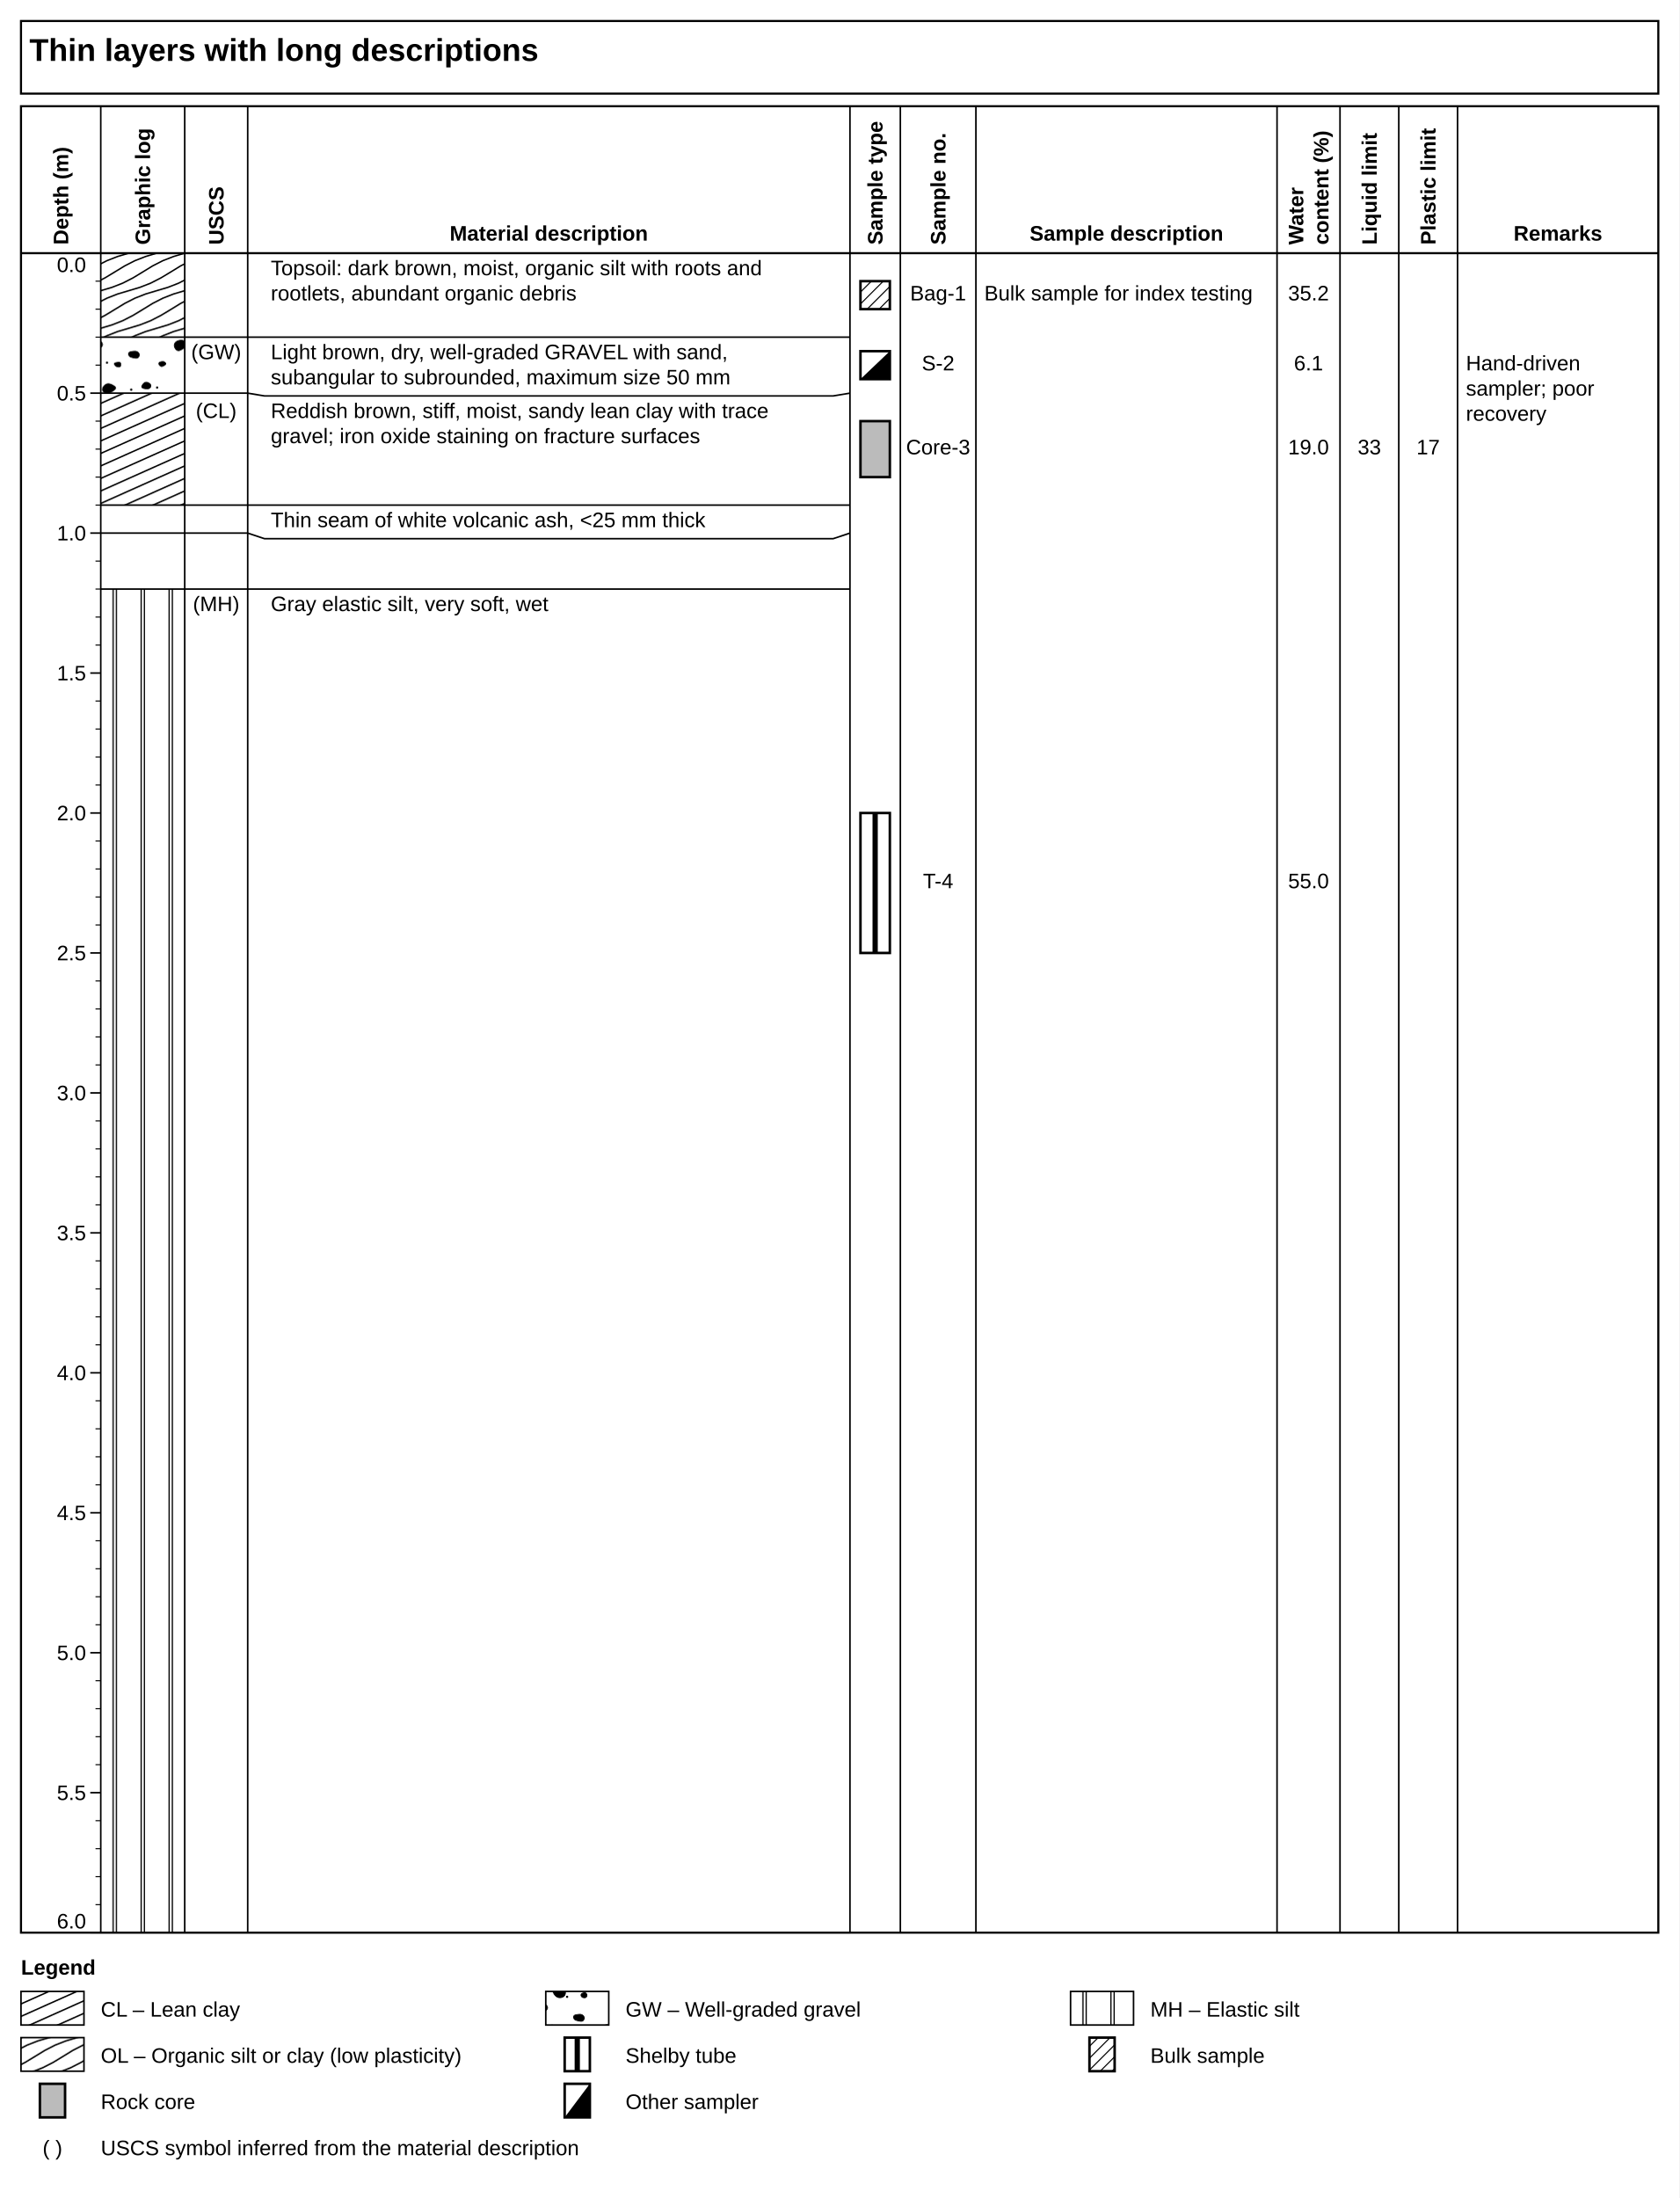
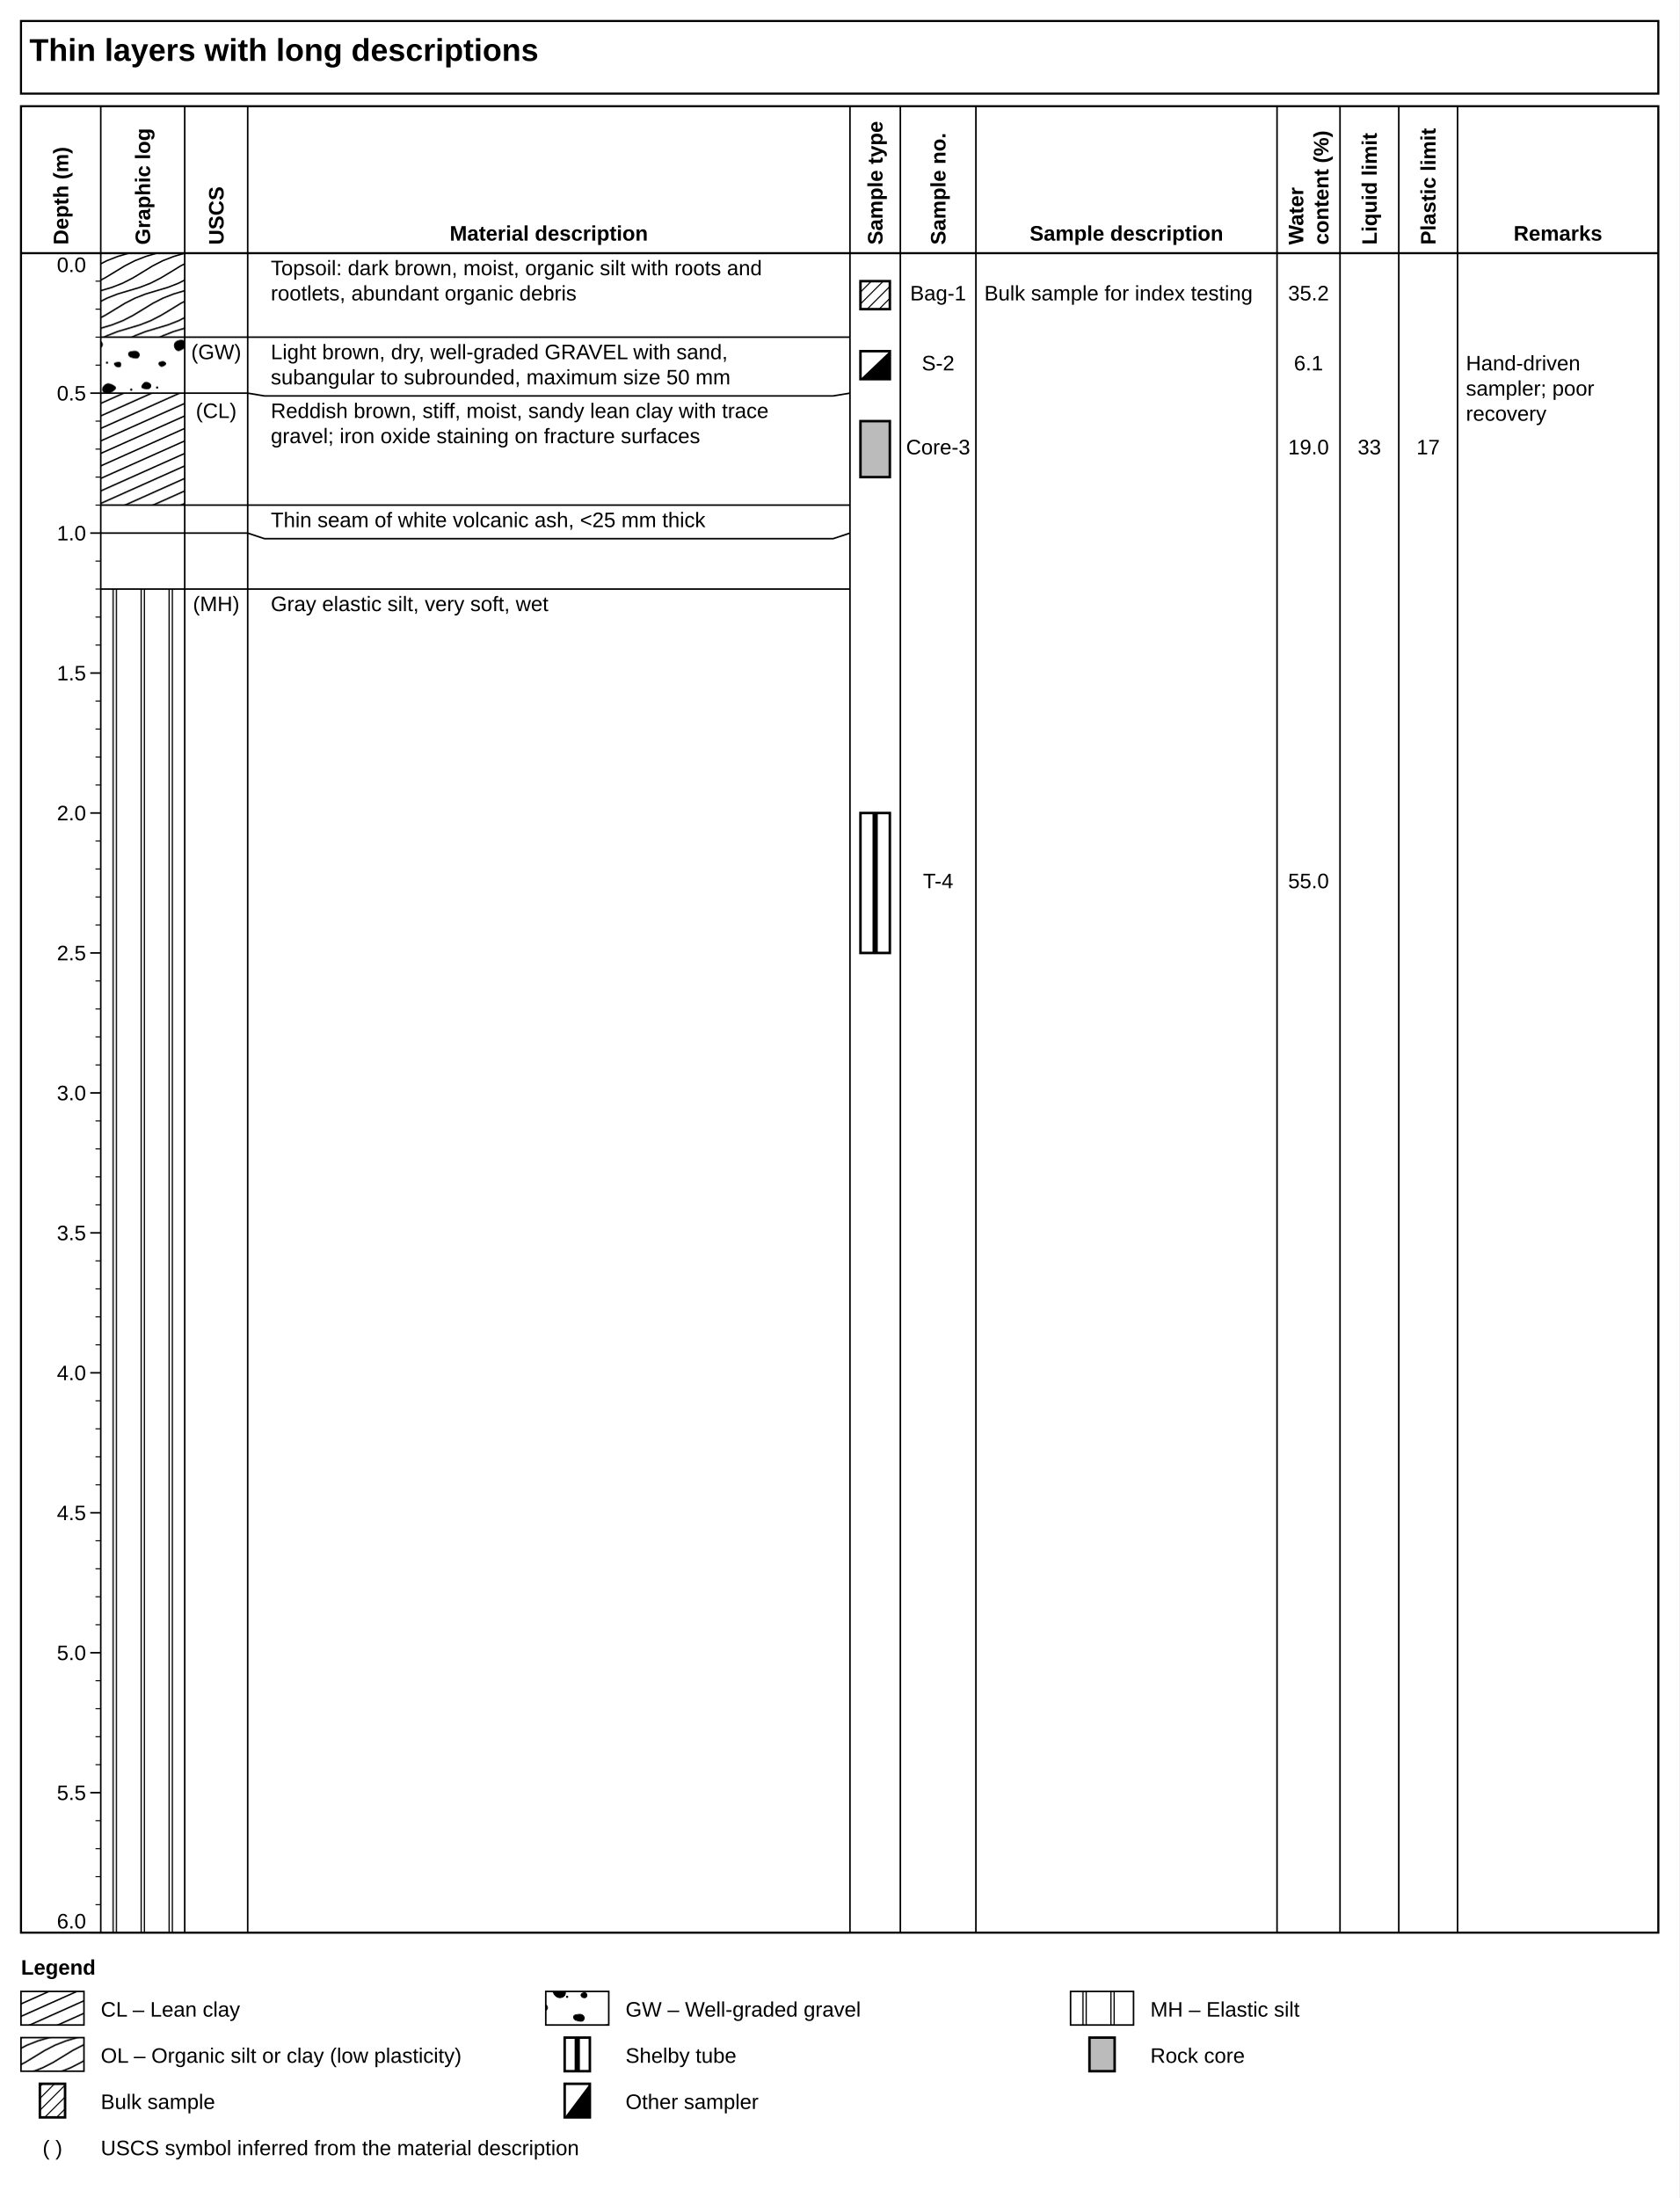
<svg xmlns="http://www.w3.org/2000/svg" width="800" height="1047" viewBox="0 0 800 1047" font-family="Arial, 'Liberation Sans', Arimo, Helvetica, sans-serif" font-size="10" role="img">
  <defs>
    <pattern id="blv8g9w0b-CL" patternUnits="userSpaceOnUse" width="104" height="93" patternTransform="translate(48 120.6) scale(0.38462)">
      <path d="M-332.8 102.3L-83.2 -9.3M-298.1 102.3L-48.5 -9.3M-263.5 102.3L-13.9 -9.3M-228.8 102.3L20.8 -9.3M-194.1 102.3L55.5 -9.3M-159.5 102.3L90.1 -9.3M-124.8 102.3L124.8 -9.3M-90.1 102.3L159.5 -9.3M-55.5 102.3L194.1 -9.3M-20.8 102.3L228.8 -9.3M13.9 102.3L263.5 -9.3M48.5 102.3L298.1 -9.3M83.2 102.3L332.8 -9.3M117.9 102.3L367.5 -9.3M152.5 102.3L402.1 -9.3" fill="none" stroke="black" stroke-width="1.8" stroke-linecap="round" />
    </pattern>
    <pattern id="blv8g9w0b-GW" patternUnits="userSpaceOnUse" width="104" height="93" patternTransform="translate(48 120.6) scale(0.38462)">
      <circle cx="69.8" cy="73.4" r="1.4" />
      <circle cx="6.7" cy="79.2" r="1.4" />
      <circle cx="90.9" cy="89.6" r="1.4" />
      <circle cx="37.7" cy="76" r="1.4" />
      <circle cx="7.7" cy="42.6" r="1.4" />
      <circle cx="26.4" cy="6.7" r="1.4" />
      <path d="M24.5 46.5Q23.9 48 22.2 47.9Q20.4 47.8 19.1 47.1Q17.9 46.4 17.1 44.8Q16.3 43.3 18.3 42.8Q20.3 42.3 22.2 42.2Q24.2 42.1 24.6 43.6Q25 45.1 24.5 46.5ZM61.6 72.8Q60.7 74.7 58.1 74.9Q55.6 75.1 52.8 74.3Q50 73.5 51 71.3Q52.1 69 53.8 67.7Q55.5 66.4 57.7 67Q60 67.7 61.3 69.3Q62.6 70.9 61.6 72.8ZM23.3 5Q21.7 7.3 18.7 7.7Q15.7 8.1 13.5 6.6Q11.2 5.1 9.7 2.2Q8.1 -0.7 11.7 -2.4Q15.3 -4 19.4 -3.7Q23.4 -3.4 24.1 -0.3Q24.8 2.8 23.3 5ZM23.3 98Q21.7 100.3 18.7 100.7Q15.7 101.1 13.5 99.6Q11.2 98.1 9.7 95.2Q8.1 92.3 11.7 90.6Q15.3 89 19.4 89.3Q23.4 89.6 24.1 92.7Q24.8 95.8 23.3 98ZM50.7 6.2Q50.1 7.8 48 7.9Q45.8 7.9 44.7 6.8Q43.6 5.7 43.6 4.5Q43.6 3.2 44.8 2.5Q46 1.7 47.9 1.6Q49.7 1.5 50.5 3Q51.3 4.5 50.7 6.2ZM50.7 99.2Q50.1 100.8 48 100.9Q45.8 100.9 44.7 99.8Q43.6 98.7 43.6 97.5Q43.6 96.2 44.8 95.5Q46 94.7 47.9 94.6Q49.7 94.5 50.5 96Q51.3 97.5 50.7 99.2ZM47.2 34.9Q46.1 37.4 43 37Q39.9 36.6 37.3 35.7Q34.8 34.8 34.5 32.3Q34.1 29.7 37 29.1Q40 28.4 42.5 28.4Q45 28.5 46.7 30.4Q48.4 32.4 47.2 34.9ZM0.7 23.1Q-1.8 25.5 -5.3 27.1Q-8.8 28.7 -11 26Q-13.1 23.3 -12.9 20.8Q-12.7 18.4 -10.5 16.7Q-8.2 15 -4.4 14.9Q-0.6 14.8 1.3 17.8Q3.3 20.8 0.7 23.1ZM104.7 23.1Q102.2 25.5 98.7 27.1Q95.2 28.7 93 26Q90.9 23.3 91.1 20.8Q91.3 18.4 93.5 16.7Q95.8 15 99.6 14.9Q103.4 14.8 105.3 17.8Q107.3 20.8 104.7 23.1ZM79.8 45.2Q78.3 46.4 76.6 47Q74.9 47.6 73.6 46.5Q72.2 45.5 72 44Q71.8 42.5 73.5 41.9Q75.1 41.3 76.9 41.3Q78.6 41.3 79.9 42.7Q81.2 44 79.8 45.2ZM95.4 -0.8Q93.4 1.1 90.8 1.3Q88.3 1.4 86.2 0.3Q84.1 -0.7 83.7 -3Q83.2 -5.2 85.7 -6.3Q88.1 -7.5 90.5 -6.9Q92.9 -6.2 95.2 -4.5Q97.4 -2.8 95.4 -0.8ZM95.4 92.2Q93.4 94.1 90.8 94.3Q88.3 94.4 86.2 93.3Q84.1 92.3 83.7 90Q83.2 87.8 85.7 86.7Q88.1 85.5 90.5 86.1Q92.9 86.8 95.2 88.5Q97.4 90.2 95.4 92.2ZM17 76.1Q14.3 78.5 10.9 80Q7.4 81.5 4.3 79.3Q1.2 77 2.4 74.2Q3.5 71.5 5.8 69.9Q8 68.3 10.9 68.9Q13.8 69.6 16.8 71.7Q19.8 73.8 17 76.1ZM121 76.1Q118.3 78.5 114.9 80Q111.4 81.5 108.3 79.3Q105.2 77 106.4 74.2Q107.5 71.5 109.8 69.9Q112 68.3 114.9 68.9Q117.8 69.6 120.8 71.7Q123.8 73.8 121 76.1Z" fill="black" stroke="black" stroke-width="1" stroke-linejoin="round" stroke-linecap="round" />
    </pattern>
    <pattern id="blv8g9w0b-MH" patternUnits="userSpaceOnUse" width="104" height="93" patternTransform="translate(48 120.6) scale(0.38462)">
      <path d="M15.3 -1L15.3 94M19.3 -1L19.3 94M50 -1L50 94M54 -1L54 94M84.7 -1L84.7 94M88.7 -1L88.7 94" fill="none" stroke="black" stroke-width="1.53" stroke-linecap="round" />
    </pattern>
    <pattern id="blv8g9w0b-OL" patternUnits="userSpaceOnUse" width="104" height="93" patternTransform="translate(48 120.6) scale(0.38462)">
      <path d="M-339.1 102.3L-325.8 97.1L-312 93L-298.2 88.9L-284.9 83.7L-272.2 77.2L-260 69.8L-247.8 62.3L-235.1 55.8L-221.8 50.6L-208 46.5L-194.2 42.4L-180.9 37.2L-168.2 30.7L-156 23.3L-143.8 15.8L-131.1 9.3L-117.8 4.1L-104 0L-90.2 -4.1L-76.9 -9.3M-304.4 102.3L-291.1 97.1L-277.3 93L-263.6 88.9L-250.3 83.7L-237.6 77.2L-225.3 69.8L-213.1 62.3L-200.4 55.8L-187.1 50.6L-173.3 46.5L-159.6 42.4L-146.3 37.2L-133.6 30.7L-121.3 23.3L-109.1 15.8L-96.4 9.3L-83.1 4.1L-69.3 0L-55.6 -4.1L-42.3 -9.3M-269.7 102.3L-256.4 97.1L-242.7 93L-228.9 88.9L-215.6 83.7L-202.9 77.2L-190.7 69.8L-178.4 62.3L-165.7 55.8L-152.4 50.6L-138.7 46.5L-124.9 42.4L-111.6 37.2L-98.9 30.7L-86.7 23.3L-74.4 15.8L-61.7 9.3L-48.4 4.1L-34.7 0L-20.9 -4.1L-7.6 -9.3M-235.1 102.3L-221.8 97.1L-208 93L-194.2 88.9L-180.9 83.7L-168.2 77.2L-156 69.8L-143.8 62.3L-131.1 55.8L-117.8 50.6L-104 46.5L-90.2 42.4L-76.9 37.2L-64.2 30.7L-52 23.3L-39.8 15.8L-27.1 9.3L-13.8 4.1L0 0L13.8 -4.1L27.1 -9.3M-200.4 102.3L-187.1 97.1L-173.3 93L-159.6 88.9L-146.3 83.7L-133.6 77.2L-121.3 69.8L-109.1 62.3L-96.4 55.8L-83.1 50.6L-69.3 46.5L-55.6 42.4L-42.3 37.2L-29.6 30.7L-17.3 23.3L-5.1 15.8L7.6 9.3L20.9 4.1L34.7 0L48.4 -4.1L61.7 -9.3M-165.7 102.3L-152.4 97.1L-138.7 93L-124.9 88.9L-111.6 83.7L-98.9 77.2L-86.7 69.8L-74.4 62.3L-61.7 55.8L-48.4 50.6L-34.7 46.5L-20.9 42.4L-7.6 37.2L5.1 30.7L17.3 23.3L29.6 15.8L42.3 9.3L55.6 4.1L69.3 0L83.1 -4.1L96.4 -9.3M-131.1 102.3L-117.8 97.1L-104 93L-90.2 88.9L-76.9 83.7L-64.2 77.2L-52 69.8L-39.8 62.3L-27.1 55.8L-13.8 50.6L0 46.5L13.8 42.4L27.1 37.2L39.8 30.7L52 23.3L64.2 15.8L76.9 9.3L90.2 4.1L104 0L117.8 -4.1L131.1 -9.3M-96.4 102.3L-83.1 97.1L-69.3 93L-55.6 88.9L-42.3 83.7L-29.6 77.2L-17.3 69.8L-5.1 62.3L7.6 55.8L20.9 50.6L34.7 46.5L48.4 42.4L61.7 37.2L74.4 30.7L86.7 23.3L98.9 15.8L111.6 9.3L124.9 4.1L138.7 0L152.4 -4.1L165.7 -9.3M-61.7 102.3L-48.4 97.1L-34.7 93L-20.9 88.9L-7.6 83.7L5.1 77.2L17.3 69.8L29.6 62.3L42.3 55.8L55.6 50.6L69.3 46.5L83.1 42.4L96.4 37.2L109.1 30.7L121.3 23.3L133.6 15.8L146.3 9.3L159.6 4.1L173.3 0L187.1 -4.1L200.4 -9.3M-27.1 102.3L-13.8 97.1L0 93L13.8 88.9L27.1 83.7L39.8 77.2L52 69.8L64.2 62.3L76.9 55.8L90.2 50.6L104 46.5L117.8 42.4L131.1 37.2L143.8 30.7L156 23.3L168.2 15.8L180.9 9.3L194.2 4.1L208 0L221.8 -4.1L235.1 -9.3M7.6 102.3L20.9 97.1L34.7 93L48.4 88.9L61.7 83.7L74.4 77.2L86.7 69.8L98.9 62.3L111.6 55.8L124.9 50.6L138.7 46.5L152.4 42.4L165.7 37.2L178.4 30.7L190.7 23.3L202.9 15.8L215.6 9.3L228.9 4.1L242.7 0L256.4 -4.1L269.7 -9.3M42.3 102.3L55.6 97.1L69.3 93L83.1 88.9L96.4 83.7L109.1 77.2L121.3 69.8L133.6 62.3L146.3 55.8L159.6 50.6L173.3 46.5L187.1 42.4L200.4 37.2L213.1 30.7L225.3 23.3L237.6 15.8L250.3 9.3L263.6 4.1L277.3 0L291.1 -4.1L304.4 -9.3M76.9 102.3L90.2 97.1L104 93L117.8 88.9L131.1 83.7L143.8 77.2L156 69.8L168.2 62.3L180.9 55.8L194.2 50.6L208 46.5L221.8 42.4L235.1 37.2L247.8 30.7L260 23.3L272.2 15.8L284.9 9.3L298.2 4.1L312 0L325.8 -4.1L339.1 -9.3M111.6 102.3L124.9 97.1L138.7 93L152.4 88.9L165.7 83.7L178.4 77.2L190.7 69.8L202.9 62.3L215.6 55.8L228.9 50.6L242.7 46.5L256.4 42.4L269.7 37.2L282.4 30.7L294.7 23.3L306.9 15.8L319.6 9.3L332.9 4.1L346.7 0L360.4 -4.1L373.7 -9.3M146.3 102.3L159.6 97.1L173.3 93L187.1 88.9L200.4 83.7L213.1 77.2L225.3 69.8L237.6 62.3L250.3 55.8L263.6 50.6L277.3 46.5L291.1 42.4L304.4 37.2L317.1 30.7L329.3 23.3L341.6 15.8L354.3 9.3L367.6 4.1L381.3 0L395.1 -4.1L408.4 -9.3" fill="none" stroke="black" stroke-width="1.8" stroke-linejoin="round" stroke-linecap="round" />
    </pattern>
    <pattern id="blv8g9w0b-bulk" patternUnits="userSpaceOnUse" width="4" height="4" patternTransform="rotate(45)">
      <line x1="0" y1="0" x2="0" y2="4" stroke="#000" stroke-width="1" />
    </pattern>
    <pattern id="blv8g9w0b-legend-CL" patternUnits="userSpaceOnUse" width="104" height="93" patternTransform="translate(10 948.6) scale(0.38462)">
      <path d="M-332.8 102.3L-83.2 -9.3M-298.1 102.3L-48.5 -9.3M-263.5 102.3L-13.9 -9.3M-228.8 102.3L20.8 -9.3M-194.1 102.3L55.5 -9.3M-159.5 102.3L90.1 -9.3M-124.8 102.3L124.8 -9.3M-90.1 102.3L159.5 -9.3M-55.5 102.3L194.1 -9.3M-20.8 102.3L228.8 -9.3M13.9 102.3L263.5 -9.3M48.5 102.3L298.1 -9.3M83.2 102.3L332.8 -9.3M117.9 102.3L367.5 -9.3M152.5 102.3L402.1 -9.3" fill="none" stroke="black" stroke-width="1.8" stroke-linecap="round" />
    </pattern>
    <pattern id="blv8g9w0b-legend-GW" patternUnits="userSpaceOnUse" width="104" height="93" patternTransform="translate(260 948.6) scale(0.38462)">
      <circle cx="69.8" cy="73.4" r="1.4" />
      <circle cx="6.7" cy="79.2" r="1.4" />
      <circle cx="90.9" cy="89.6" r="1.4" />
      <circle cx="37.7" cy="76" r="1.4" />
      <circle cx="7.7" cy="42.6" r="1.4" />
      <circle cx="26.4" cy="6.7" r="1.4" />
      <path d="M24.5 46.5Q23.9 48 22.2 47.9Q20.4 47.8 19.1 47.1Q17.9 46.4 17.1 44.8Q16.3 43.3 18.3 42.8Q20.3 42.3 22.2 42.2Q24.2 42.1 24.6 43.6Q25 45.1 24.5 46.5ZM61.6 72.8Q60.7 74.7 58.1 74.9Q55.6 75.1 52.8 74.3Q50 73.5 51 71.3Q52.1 69 53.8 67.7Q55.5 66.4 57.7 67Q60 67.7 61.3 69.3Q62.6 70.9 61.6 72.8ZM23.3 5Q21.7 7.3 18.7 7.7Q15.7 8.1 13.5 6.6Q11.2 5.1 9.7 2.2Q8.1 -0.7 11.7 -2.4Q15.3 -4 19.4 -3.7Q23.4 -3.4 24.1 -0.3Q24.8 2.8 23.3 5ZM23.3 98Q21.7 100.3 18.7 100.7Q15.7 101.1 13.5 99.6Q11.2 98.1 9.7 95.2Q8.1 92.3 11.7 90.6Q15.3 89 19.4 89.3Q23.4 89.6 24.1 92.7Q24.8 95.8 23.3 98ZM50.7 6.2Q50.1 7.8 48 7.9Q45.8 7.9 44.7 6.8Q43.6 5.7 43.6 4.5Q43.6 3.2 44.8 2.5Q46 1.7 47.9 1.6Q49.7 1.5 50.5 3Q51.3 4.5 50.7 6.2ZM50.7 99.2Q50.1 100.8 48 100.9Q45.8 100.9 44.7 99.8Q43.6 98.7 43.6 97.5Q43.6 96.2 44.8 95.5Q46 94.7 47.9 94.6Q49.7 94.5 50.5 96Q51.3 97.5 50.7 99.2ZM47.2 34.9Q46.1 37.4 43 37Q39.9 36.6 37.3 35.7Q34.8 34.8 34.5 32.3Q34.1 29.7 37 29.1Q40 28.4 42.5 28.4Q45 28.5 46.7 30.4Q48.4 32.4 47.2 34.9ZM0.7 23.1Q-1.8 25.5 -5.3 27.1Q-8.8 28.7 -11 26Q-13.1 23.3 -12.9 20.8Q-12.7 18.4 -10.5 16.7Q-8.2 15 -4.4 14.9Q-0.6 14.8 1.3 17.8Q3.3 20.8 0.7 23.1ZM104.7 23.1Q102.2 25.5 98.7 27.1Q95.2 28.7 93 26Q90.9 23.3 91.1 20.8Q91.3 18.4 93.5 16.7Q95.8 15 99.6 14.9Q103.4 14.8 105.3 17.8Q107.3 20.8 104.7 23.1ZM79.8 45.2Q78.3 46.4 76.6 47Q74.9 47.6 73.6 46.5Q72.2 45.5 72 44Q71.8 42.5 73.5 41.9Q75.1 41.3 76.9 41.3Q78.6 41.3 79.9 42.7Q81.2 44 79.8 45.2ZM95.4 -0.8Q93.4 1.1 90.8 1.3Q88.3 1.4 86.2 0.3Q84.1 -0.7 83.7 -3Q83.2 -5.2 85.7 -6.3Q88.1 -7.5 90.5 -6.9Q92.9 -6.2 95.2 -4.5Q97.4 -2.8 95.4 -0.8ZM95.4 92.2Q93.4 94.1 90.8 94.3Q88.3 94.4 86.2 93.3Q84.1 92.3 83.7 90Q83.2 87.8 85.7 86.7Q88.1 85.5 90.5 86.1Q92.9 86.8 95.2 88.5Q97.4 90.2 95.4 92.2ZM17 76.1Q14.3 78.5 10.9 80Q7.4 81.5 4.3 79.3Q1.2 77 2.4 74.2Q3.5 71.5 5.8 69.9Q8 68.3 10.9 68.9Q13.8 69.6 16.8 71.7Q19.8 73.8 17 76.1ZM121 76.1Q118.3 78.5 114.9 80Q111.4 81.5 108.3 79.3Q105.2 77 106.4 74.2Q107.5 71.5 109.8 69.9Q112 68.3 114.9 68.9Q117.8 69.6 120.8 71.7Q123.8 73.8 121 76.1Z" fill="black" stroke="black" stroke-width="1" stroke-linejoin="round" stroke-linecap="round" />
    </pattern>
    <pattern id="blv8g9w0b-legend-MH" patternUnits="userSpaceOnUse" width="104" height="93" patternTransform="translate(510 948.6) scale(0.38462)">
      <path d="M15.3 -1L15.3 94M19.3 -1L19.3 94M50 -1L50 94M54 -1L54 94M84.7 -1L84.7 94M88.7 -1L88.7 94" fill="none" stroke="black" stroke-width="1.53" stroke-linecap="round" />
    </pattern>
    <pattern id="blv8g9w0b-legend-OL" patternUnits="userSpaceOnUse" width="104" height="93" patternTransform="translate(10 970.6) scale(0.38462)">
      <path d="M-339.1 102.3L-325.8 97.1L-312 93L-298.2 88.9L-284.9 83.7L-272.2 77.2L-260 69.8L-247.8 62.3L-235.1 55.8L-221.8 50.6L-208 46.5L-194.2 42.4L-180.9 37.2L-168.2 30.7L-156 23.3L-143.8 15.8L-131.1 9.3L-117.8 4.1L-104 0L-90.2 -4.1L-76.9 -9.3M-304.4 102.3L-291.1 97.1L-277.3 93L-263.6 88.9L-250.3 83.7L-237.6 77.2L-225.3 69.8L-213.1 62.3L-200.4 55.8L-187.1 50.6L-173.3 46.5L-159.6 42.4L-146.3 37.2L-133.6 30.7L-121.3 23.3L-109.1 15.8L-96.4 9.3L-83.1 4.1L-69.3 0L-55.6 -4.1L-42.3 -9.3M-269.7 102.3L-256.4 97.1L-242.7 93L-228.9 88.9L-215.6 83.7L-202.9 77.2L-190.7 69.8L-178.4 62.3L-165.7 55.8L-152.4 50.6L-138.7 46.5L-124.9 42.4L-111.6 37.2L-98.9 30.7L-86.7 23.3L-74.4 15.8L-61.7 9.3L-48.4 4.1L-34.7 0L-20.9 -4.1L-7.6 -9.3M-235.1 102.3L-221.8 97.1L-208 93L-194.2 88.9L-180.9 83.7L-168.2 77.2L-156 69.8L-143.8 62.3L-131.1 55.8L-117.8 50.6L-104 46.5L-90.2 42.4L-76.9 37.2L-64.2 30.7L-52 23.3L-39.8 15.8L-27.1 9.3L-13.8 4.1L0 0L13.8 -4.1L27.1 -9.3M-200.4 102.3L-187.1 97.1L-173.3 93L-159.6 88.9L-146.3 83.7L-133.6 77.2L-121.3 69.8L-109.1 62.3L-96.4 55.8L-83.1 50.6L-69.3 46.5L-55.6 42.4L-42.3 37.2L-29.6 30.7L-17.3 23.3L-5.1 15.8L7.6 9.3L20.9 4.1L34.7 0L48.4 -4.1L61.7 -9.3M-165.7 102.3L-152.4 97.1L-138.7 93L-124.9 88.9L-111.6 83.7L-98.9 77.2L-86.7 69.8L-74.4 62.3L-61.7 55.8L-48.4 50.6L-34.7 46.5L-20.9 42.4L-7.6 37.2L5.1 30.7L17.3 23.3L29.6 15.8L42.3 9.3L55.6 4.1L69.3 0L83.1 -4.1L96.4 -9.3M-131.1 102.3L-117.8 97.1L-104 93L-90.2 88.9L-76.9 83.7L-64.2 77.2L-52 69.8L-39.8 62.3L-27.1 55.8L-13.8 50.6L0 46.5L13.8 42.4L27.1 37.2L39.8 30.7L52 23.3L64.2 15.8L76.9 9.3L90.2 4.1L104 0L117.8 -4.1L131.1 -9.3M-96.4 102.3L-83.1 97.1L-69.3 93L-55.6 88.9L-42.3 83.7L-29.6 77.2L-17.3 69.8L-5.1 62.3L7.6 55.8L20.9 50.6L34.7 46.5L48.4 42.4L61.7 37.2L74.4 30.7L86.7 23.3L98.9 15.8L111.6 9.3L124.9 4.1L138.7 0L152.4 -4.1L165.7 -9.3M-61.7 102.3L-48.4 97.1L-34.7 93L-20.9 88.9L-7.6 83.7L5.1 77.2L17.3 69.8L29.6 62.3L42.3 55.8L55.6 50.6L69.3 46.5L83.1 42.4L96.4 37.2L109.1 30.7L121.3 23.3L133.6 15.8L146.3 9.3L159.6 4.1L173.3 0L187.1 -4.1L200.4 -9.3M-27.1 102.3L-13.8 97.1L0 93L13.8 88.9L27.1 83.7L39.8 77.2L52 69.8L64.2 62.3L76.9 55.8L90.2 50.6L104 46.5L117.8 42.4L131.1 37.2L143.8 30.7L156 23.3L168.2 15.8L180.9 9.3L194.2 4.1L208 0L221.8 -4.1L235.1 -9.3M7.6 102.3L20.9 97.1L34.7 93L48.4 88.9L61.7 83.7L74.4 77.2L86.7 69.8L98.9 62.3L111.6 55.8L124.9 50.6L138.7 46.5L152.4 42.4L165.7 37.2L178.4 30.7L190.7 23.3L202.9 15.8L215.6 9.3L228.9 4.1L242.7 0L256.4 -4.1L269.7 -9.3M42.3 102.3L55.6 97.1L69.3 93L83.1 88.9L96.4 83.7L109.1 77.2L121.3 69.8L133.6 62.3L146.3 55.8L159.6 50.6L173.3 46.5L187.1 42.4L200.4 37.2L213.1 30.7L225.3 23.3L237.6 15.8L250.3 9.3L263.6 4.1L277.3 0L291.1 -4.1L304.4 -9.3M76.9 102.3L90.2 97.1L104 93L117.8 88.9L131.1 83.7L143.8 77.2L156 69.8L168.2 62.3L180.9 55.8L194.2 50.6L208 46.5L221.8 42.4L235.1 37.2L247.8 30.7L260 23.3L272.2 15.8L284.9 9.3L298.2 4.1L312 0L325.8 -4.1L339.1 -9.3M111.6 102.3L124.9 97.1L138.7 93L152.4 88.9L165.7 83.7L178.4 77.2L190.7 69.8L202.9 62.3L215.6 55.8L228.9 50.6L242.7 46.5L256.4 42.4L269.7 37.2L282.4 30.7L294.7 23.3L306.9 15.8L319.6 9.3L332.9 4.1L346.7 0L360.4 -4.1L373.7 -9.3M146.3 102.3L159.6 97.1L173.3 93L187.1 88.9L200.4 83.7L213.1 77.2L225.3 69.8L237.6 62.3L250.3 55.8L263.6 50.6L277.3 46.5L291.1 42.4L304.4 37.2L317.1 30.7L329.3 23.3L341.6 15.8L354.3 9.3L367.6 4.1L381.3 0L395.1 -4.1L408.4 -9.3" fill="none" stroke="black" stroke-width="1.8" stroke-linejoin="round" stroke-linecap="round" />
    </pattern>
  </defs>
  <rect width="100%" height="100%" fill="#fff" />
  <rect x="10" y="10" width="780" height="34.6" fill="none" stroke="#000" stroke-width="1" />
  <text x="14" y="29" font-size="15" font-weight="bold">Thin layers with long descriptions</text>
  <text x="32.5" y="116.6" font-weight="bold" transform="rotate(-90 32.5 116.6)">Depth (m)</text>
  <text x="71.5" y="116.6" font-weight="bold" transform="rotate(-90 71.5 116.6)">Graphic log</text>
  <text x="106.5" y="116.6" font-weight="bold" transform="rotate(-90 106.5 116.6)">USCS</text>
  <text x="261.45" y="114.6" text-anchor="middle" font-weight="bold">Material description</text>
  <text x="420.41" y="116.6" font-weight="bold" transform="rotate(-90 420.41 116.6)">Sample type</text>
  <text x="450.41" y="116.6" font-weight="bold" transform="rotate(-90 450.41 116.6)">Sample no.</text>
  <text x="536.64" y="114.6" text-anchor="middle" font-weight="bold">Sample description</text>
  <text x="620.86" y="116.6" font-weight="bold" transform="rotate(-90 620.86 116.6)">Water</text>
  <text x="632.86" y="116.6" font-weight="bold" transform="rotate(-90 632.86 116.6)">content (%)</text>
  <text x="655.86" y="116.6" font-weight="bold" transform="rotate(-90 655.86 116.6)">Liquid limit</text>
  <text x="683.86" y="116.6" font-weight="bold" transform="rotate(-90 683.86 116.6)">Plastic limit</text>
  <text x="742.18" y="114.6" text-anchor="middle" font-weight="bold">Remarks</text>
  <line x1="43" y1="120.6" x2="48" y2="120.6" stroke="#000" stroke-width="0.75" />
  <text x="41" y="129.6" text-anchor="end">0.0</text>
  <line x1="45.5" y1="133.93" x2="48" y2="133.93" stroke="#000" stroke-width="0.5" />
  <line x1="45.5" y1="147.27" x2="48" y2="147.27" stroke="#000" stroke-width="0.5" />
  <line x1="45.5" y1="160.6" x2="48" y2="160.6" stroke="#000" stroke-width="0.5" />
  <line x1="45.5" y1="173.93" x2="48" y2="173.93" stroke="#000" stroke-width="0.5" />
  <line x1="43" y1="187.27" x2="48" y2="187.27" stroke="#000" stroke-width="0.75" />
  <text x="41" y="190.77" text-anchor="end">0.5</text>
  <line x1="45.5" y1="200.6" x2="48" y2="200.6" stroke="#000" stroke-width="0.5" />
  <line x1="45.5" y1="213.93" x2="48" y2="213.93" stroke="#000" stroke-width="0.5" />
  <line x1="45.5" y1="227.27" x2="48" y2="227.27" stroke="#000" stroke-width="0.5" />
  <line x1="45.5" y1="240.6" x2="48" y2="240.6" stroke="#000" stroke-width="0.5" />
  <line x1="43" y1="253.93" x2="48" y2="253.93" stroke="#000" stroke-width="0.75" />
  <text x="41" y="257.43" text-anchor="end">1.0</text>
  <line x1="45.5" y1="267.27" x2="48" y2="267.27" stroke="#000" stroke-width="0.5" />
  <line x1="45.5" y1="280.6" x2="48" y2="280.6" stroke="#000" stroke-width="0.5" />
  <line x1="45.5" y1="293.93" x2="48" y2="293.93" stroke="#000" stroke-width="0.5" />
  <line x1="45.5" y1="307.27" x2="48" y2="307.27" stroke="#000" stroke-width="0.5" />
  <line x1="43" y1="320.6" x2="48" y2="320.6" stroke="#000" stroke-width="0.75" />
  <text x="41" y="324.1" text-anchor="end">1.5</text>
  <line x1="45.5" y1="333.93" x2="48" y2="333.93" stroke="#000" stroke-width="0.5" />
  <line x1="45.5" y1="347.27" x2="48" y2="347.27" stroke="#000" stroke-width="0.5" />
  <line x1="45.5" y1="360.6" x2="48" y2="360.6" stroke="#000" stroke-width="0.5" />
  <line x1="45.5" y1="373.93" x2="48" y2="373.93" stroke="#000" stroke-width="0.5" />
  <line x1="43" y1="387.27" x2="48" y2="387.27" stroke="#000" stroke-width="0.75" />
  <text x="41" y="390.77" text-anchor="end">2.0</text>
  <line x1="45.5" y1="400.6" x2="48" y2="400.6" stroke="#000" stroke-width="0.5" />
  <line x1="45.5" y1="413.93" x2="48" y2="413.93" stroke="#000" stroke-width="0.5" />
  <line x1="45.5" y1="427.27" x2="48" y2="427.27" stroke="#000" stroke-width="0.5" />
  <line x1="45.5" y1="440.6" x2="48" y2="440.6" stroke="#000" stroke-width="0.5" />
  <line x1="43" y1="453.93" x2="48" y2="453.93" stroke="#000" stroke-width="0.75" />
  <text x="41" y="457.43" text-anchor="end">2.5</text>
  <line x1="45.5" y1="467.27" x2="48" y2="467.27" stroke="#000" stroke-width="0.5" />
  <line x1="45.5" y1="480.6" x2="48" y2="480.6" stroke="#000" stroke-width="0.5" />
  <line x1="45.5" y1="493.93" x2="48" y2="493.93" stroke="#000" stroke-width="0.5" />
  <line x1="45.5" y1="507.27" x2="48" y2="507.27" stroke="#000" stroke-width="0.5" />
  <line x1="43" y1="520.6" x2="48" y2="520.6" stroke="#000" stroke-width="0.75" />
  <text x="41" y="524.1" text-anchor="end">3.0</text>
  <line x1="45.5" y1="533.93" x2="48" y2="533.93" stroke="#000" stroke-width="0.5" />
  <line x1="45.5" y1="547.27" x2="48" y2="547.27" stroke="#000" stroke-width="0.5" />
  <line x1="45.5" y1="560.6" x2="48" y2="560.6" stroke="#000" stroke-width="0.5" />
  <line x1="45.5" y1="573.93" x2="48" y2="573.93" stroke="#000" stroke-width="0.5" />
  <line x1="43" y1="587.27" x2="48" y2="587.27" stroke="#000" stroke-width="0.75" />
  <text x="41" y="590.77" text-anchor="end">3.5</text>
  <line x1="45.5" y1="600.6" x2="48" y2="600.6" stroke="#000" stroke-width="0.5" />
  <line x1="45.5" y1="613.93" x2="48" y2="613.93" stroke="#000" stroke-width="0.5" />
  <line x1="45.5" y1="627.27" x2="48" y2="627.27" stroke="#000" stroke-width="0.5" />
  <line x1="45.5" y1="640.6" x2="48" y2="640.6" stroke="#000" stroke-width="0.5" />
  <line x1="43" y1="653.93" x2="48" y2="653.93" stroke="#000" stroke-width="0.75" />
  <text x="41" y="657.43" text-anchor="end">4.0</text>
  <line x1="45.5" y1="667.27" x2="48" y2="667.27" stroke="#000" stroke-width="0.5" />
  <line x1="45.5" y1="680.6" x2="48" y2="680.6" stroke="#000" stroke-width="0.5" />
  <line x1="45.5" y1="693.93" x2="48" y2="693.93" stroke="#000" stroke-width="0.5" />
  <line x1="45.5" y1="707.27" x2="48" y2="707.27" stroke="#000" stroke-width="0.5" />
  <line x1="43" y1="720.6" x2="48" y2="720.6" stroke="#000" stroke-width="0.75" />
  <text x="41" y="724.1" text-anchor="end">4.5</text>
  <line x1="45.5" y1="733.93" x2="48" y2="733.93" stroke="#000" stroke-width="0.5" />
  <line x1="45.5" y1="747.27" x2="48" y2="747.27" stroke="#000" stroke-width="0.5" />
  <line x1="45.5" y1="760.6" x2="48" y2="760.6" stroke="#000" stroke-width="0.5" />
  <line x1="45.5" y1="773.93" x2="48" y2="773.93" stroke="#000" stroke-width="0.5" />
  <line x1="43" y1="787.27" x2="48" y2="787.27" stroke="#000" stroke-width="0.75" />
  <text x="41" y="790.77" text-anchor="end">5.0</text>
  <line x1="45.5" y1="800.6" x2="48" y2="800.6" stroke="#000" stroke-width="0.5" />
  <line x1="45.5" y1="813.93" x2="48" y2="813.93" stroke="#000" stroke-width="0.5" />
  <line x1="45.5" y1="827.27" x2="48" y2="827.27" stroke="#000" stroke-width="0.5" />
  <line x1="45.5" y1="840.6" x2="48" y2="840.6" stroke="#000" stroke-width="0.5" />
  <line x1="43" y1="853.93" x2="48" y2="853.93" stroke="#000" stroke-width="0.75" />
  <text x="41" y="857.43" text-anchor="end">5.5</text>
  <line x1="45.5" y1="867.27" x2="48" y2="867.27" stroke="#000" stroke-width="0.5" />
  <line x1="45.5" y1="880.6" x2="48" y2="880.6" stroke="#000" stroke-width="0.5" />
  <line x1="45.5" y1="893.93" x2="48" y2="893.93" stroke="#000" stroke-width="0.5" />
  <line x1="45.5" y1="907.27" x2="48" y2="907.27" stroke="#000" stroke-width="0.5" />
  <line x1="43" y1="920.6" x2="48" y2="920.6" stroke="#000" stroke-width="0.75" />
  <text x="41" y="918.6" text-anchor="end">6.0</text>
  <rect x="48" y="120.6" width="40" height="40" fill="url(#blv8g9w0b-OL)" />
  <rect x="48" y="160.6" width="40" height="26.67" fill="url(#blv8g9w0b-GW)" />
  <rect x="48" y="187.27" width="40" height="53.33" fill="url(#blv8g9w0b-CL)" />
  <rect x="48" y="240.6" width="40" height="13.33" fill="#fff" />
  <rect x="48" y="280.6" width="40" height="640" fill="url(#blv8g9w0b-MH)" />
  <text x="103" y="171.1" text-anchor="middle">(GW)</text>
  <text x="103" y="199.1" text-anchor="middle">(CL)</text>
  <text x="103" y="291.1" text-anchor="middle">(MH)</text>
  <text x="129" y="131.1">Topsoil: dark brown, moist, organic silt with roots and</text>
  <text x="129" y="143.1">rootlets, abundant organic debris</text>
  <text x="129" y="171.1">Light brown, dry, well-graded GRAVEL with sand,</text>
  <text x="129" y="183.1">subangular to subrounded, maximum size 50 mm</text>
  <text x="129" y="199.1">Reddish brown, stiff, moist, sandy lean clay with trace</text>
  <text x="129" y="211.1">gravel; iron oxide staining on fracture surfaces</text>
  <text x="129" y="251.1">Thin seam of white volcanic ash, &lt;25 mm thick</text>
  <text x="129" y="291.1">Gray elastic silt, very soft, wet</text>
  <rect x="409.91" y="133.93" width="14" height="13.33" fill="url(#blv8g9w0b-bulk)" stroke="#000" stroke-width="1.2" />
  <rect x="409.91" y="167.27" width="14" height="13.33" fill="#fff" stroke="#000" stroke-width="1.2" />
  <path d="M423.91 167.27L423.91 180.6L409.91 180.6Z" fill="#000" />
  <rect x="409.91" y="200.6" width="14" height="26.67" fill="#bbb" stroke="#000" stroke-width="1.2" />
  <rect x="409.91" y="387.27" width="14" height="66.67" fill="#fff" stroke="#000" stroke-width="1.2" />
  <line x1="416.91" y1="387.27" x2="416.91" y2="453.93" stroke="#000" stroke-width="2.5" />
  <text x="446.91" y="143.1" text-anchor="middle">Bag-1</text>
  <text x="446.91" y="176.43" text-anchor="middle">S-2</text>
  <text x="446.91" y="216.43" text-anchor="middle">Core-3</text>
  <text x="446.91" y="423.1" text-anchor="middle">T-4</text>
  <text x="468.91" y="143.1">Bulk sample for index testing</text>
  <text x="623.36" y="143.1" text-anchor="middle">35.2</text>
  <text x="623.36" y="176.43" text-anchor="middle">6.1</text>
  <text x="623.36" y="216.43" text-anchor="middle">19.0</text>
  <text x="623.36" y="423.1" text-anchor="middle">55.0</text>
  <text x="652.36" y="216.43" text-anchor="middle">33</text>
  <text x="680.36" y="216.43" text-anchor="middle">17</text>
  <text x="698.36" y="176.43">Hand-driven</text>
  <text x="698.36" y="188.43">sampler; poor</text>
  <text x="698.36" y="200.43">recovery</text>
  <line x1="48" y1="120.6" x2="88" y2="120.6" stroke="#000" stroke-width="0.75" />
  <line x1="88" y1="120.6" x2="118" y2="120.6" stroke="#000" stroke-width="0.75" />
  <line x1="118" y1="120.6" x2="404.91" y2="120.6" stroke="#000" stroke-width="0.75" />
  <line x1="48" y1="160.6" x2="88" y2="160.6" stroke="#000" stroke-width="0.75" />
  <line x1="88" y1="160.6" x2="118" y2="160.6" stroke="#000" stroke-width="0.75" />
  <line x1="118" y1="160.6" x2="404.91" y2="160.6" stroke="#000" stroke-width="0.75" />
  <line x1="48" y1="187.27" x2="88" y2="187.27" stroke="#000" stroke-width="0.75" />
  <line x1="88" y1="187.27" x2="118" y2="187.27" stroke="#000" stroke-width="0.75" />
  <polyline points="118,187.27 126,188.6 396.91,188.6 404.91,187.27" fill="none" stroke="#000" stroke-width="0.75" />
  <line x1="48" y1="240.6" x2="88" y2="240.6" stroke="#000" stroke-width="0.75" />
  <line x1="88" y1="240.6" x2="118" y2="240.6" stroke="#000" stroke-width="0.75" />
  <line x1="118" y1="240.6" x2="404.91" y2="240.6" stroke="#000" stroke-width="0.75" />
  <line x1="48" y1="253.93" x2="88" y2="253.93" stroke="#000" stroke-width="0.75" />
  <line x1="88" y1="253.93" x2="118" y2="253.93" stroke="#000" stroke-width="0.75" />
  <polyline points="118,253.93 126,256.6 396.91,256.6 404.91,253.93" fill="none" stroke="#000" stroke-width="0.75" />
  <line x1="48" y1="280.6" x2="88" y2="280.6" stroke="#000" stroke-width="0.75" />
  <line x1="88" y1="280.6" x2="118" y2="280.6" stroke="#000" stroke-width="0.75" />
  <line x1="118" y1="280.6" x2="404.91" y2="280.6" stroke="#000" stroke-width="0.75" />
  <line x1="48" y1="920.6" x2="88" y2="920.6" stroke="#000" stroke-width="0.75" />
  <line x1="88" y1="920.6" x2="118" y2="920.6" stroke="#000" stroke-width="0.75" />
  <line x1="118" y1="920.6" x2="404.91" y2="920.6" stroke="#000" stroke-width="0.75" />
  <rect x="10" y="50.6" width="780" height="870" fill="none" stroke="#000" stroke-width="1" />
  <line x1="10" y1="120.6" x2="790" y2="120.6" stroke="#000" stroke-width="1" />
  <line x1="48" y1="50.6" x2="48" y2="920.6" stroke="#000" stroke-width="0.75" />
  <line x1="88" y1="50.6" x2="88" y2="920.6" stroke="#000" stroke-width="0.75" />
  <line x1="118" y1="50.6" x2="118" y2="920.6" stroke="#000" stroke-width="0.75" />
  <line x1="404.91" y1="50.6" x2="404.91" y2="920.6" stroke="#000" stroke-width="0.75" />
  <line x1="428.91" y1="50.6" x2="428.91" y2="920.6" stroke="#000" stroke-width="0.75" />
  <line x1="464.91" y1="50.6" x2="464.91" y2="920.6" stroke="#000" stroke-width="0.75" />
  <line x1="608.36" y1="50.6" x2="608.36" y2="920.6" stroke="#000" stroke-width="0.75" />
  <line x1="638.36" y1="50.6" x2="638.36" y2="920.6" stroke="#000" stroke-width="0.75" />
  <line x1="666.36" y1="50.6" x2="666.36" y2="920.6" stroke="#000" stroke-width="0.75" />
  <line x1="694.36" y1="50.6" x2="694.36" y2="920.6" stroke="#000" stroke-width="0.75" />
  <text x="10" y="940.6" font-weight="bold">Legend</text>
  <rect x="10" y="948.6" width="30" height="16" fill="url(#blv8g9w0b-legend-CL)" stroke="#000" stroke-width="0.75" />
  <text x="48" y="960.6">CL – Lean clay</text>
  <rect x="260" y="948.6" width="30" height="16" fill="url(#blv8g9w0b-legend-GW)" stroke="#000" stroke-width="0.75" />
  <text x="298" y="960.6">GW – Well-graded gravel</text>
  <rect x="510" y="948.6" width="30" height="16" fill="url(#blv8g9w0b-legend-MH)" stroke="#000" stroke-width="0.75" />
  <text x="548" y="960.6">MH – Elastic silt</text>
  <rect x="10" y="970.6" width="30" height="16" fill="url(#blv8g9w0b-legend-OL)" stroke="#000" stroke-width="0.75" />
  <text x="48" y="982.6">OL – Organic silt or clay (low plasticity)</text>
  <rect x="269" y="970.6" width="12" height="16" fill="#fff" stroke="#000" stroke-width="1.2" />
  <line x1="275" y1="970.6" x2="275" y2="986.6" stroke="#000" stroke-width="2.5" />
  <text x="298" y="982.6">Shelby tube</text>
-   <rect x="519" y="970.6" width="12" height="16" fill="url(#blv8g9w0b-bulk)" stroke="#000" stroke-width="1.2" />
-   <text x="548" y="982.6">Bulk sample</text>
-   <rect x="19" y="992.6" width="12" height="16" fill="#bbb" stroke="#000" stroke-width="1.2" />
-   <text x="48" y="1004.6">Rock core</text>
+   <rect x="519" y="970.6" width="12" height="16" fill="#bbb" stroke="#000" stroke-width="1.2" />
+   <text x="548" y="982.6">Rock core</text>
+   <rect x="19" y="992.6" width="12" height="16" fill="url(#blv8g9w0b-bulk)" stroke="#000" stroke-width="1.2" />
+   <text x="48" y="1004.6">Bulk sample</text>
  <rect x="269" y="992.6" width="12" height="16" fill="#fff" stroke="#000" stroke-width="1.2" />
  <path d="M281 992.6L281 1008.6L269 1008.6Z" fill="#000" />
  <text x="298" y="1004.6">Other sampler</text>
  <text x="25" y="1026.6" text-anchor="middle">( )</text>
  <text x="48" y="1026.6">USCS symbol inferred from the material description</text>
</svg>
